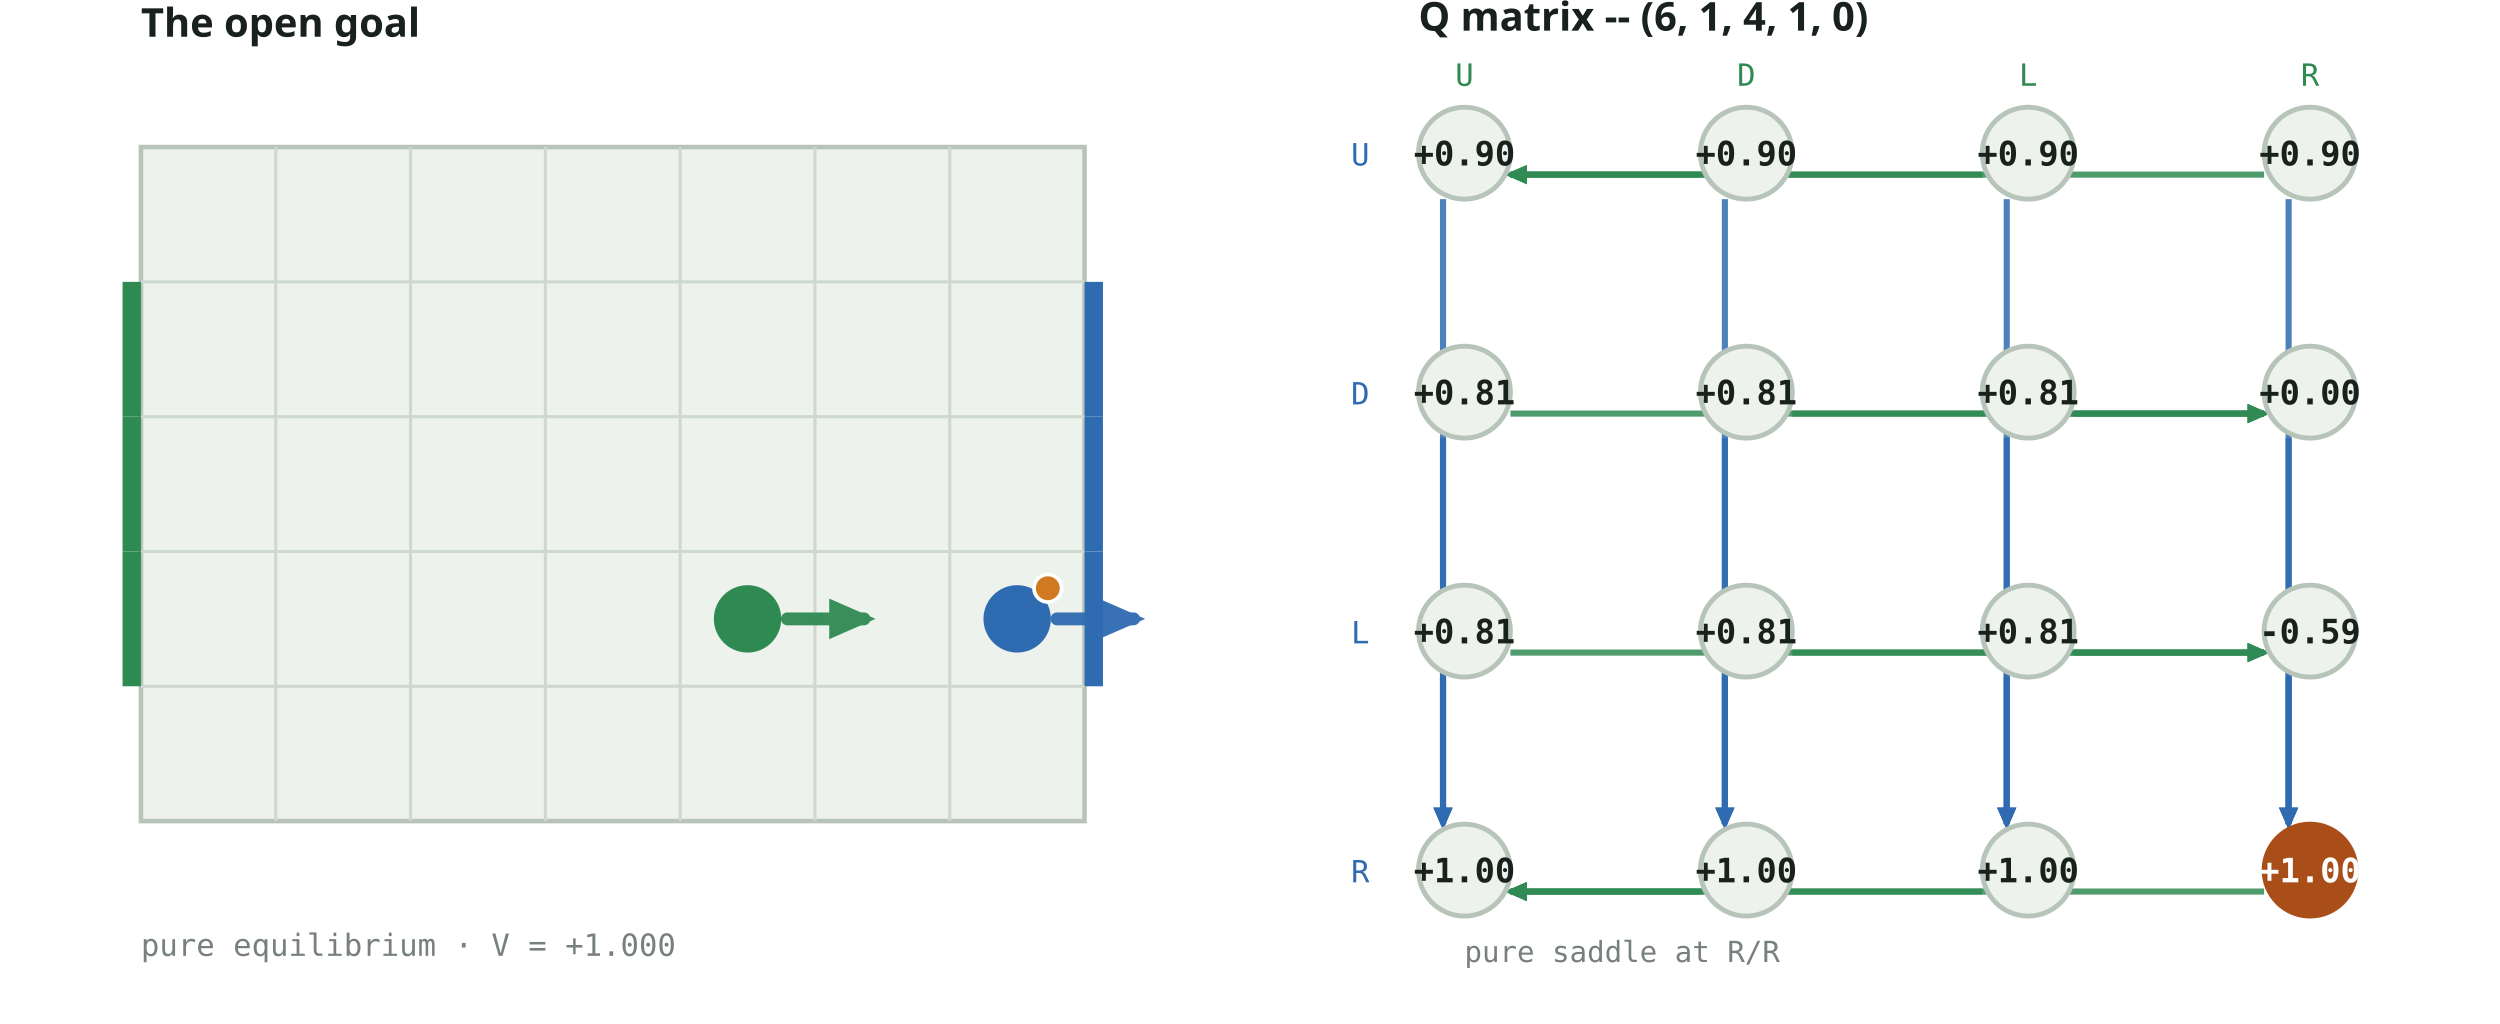
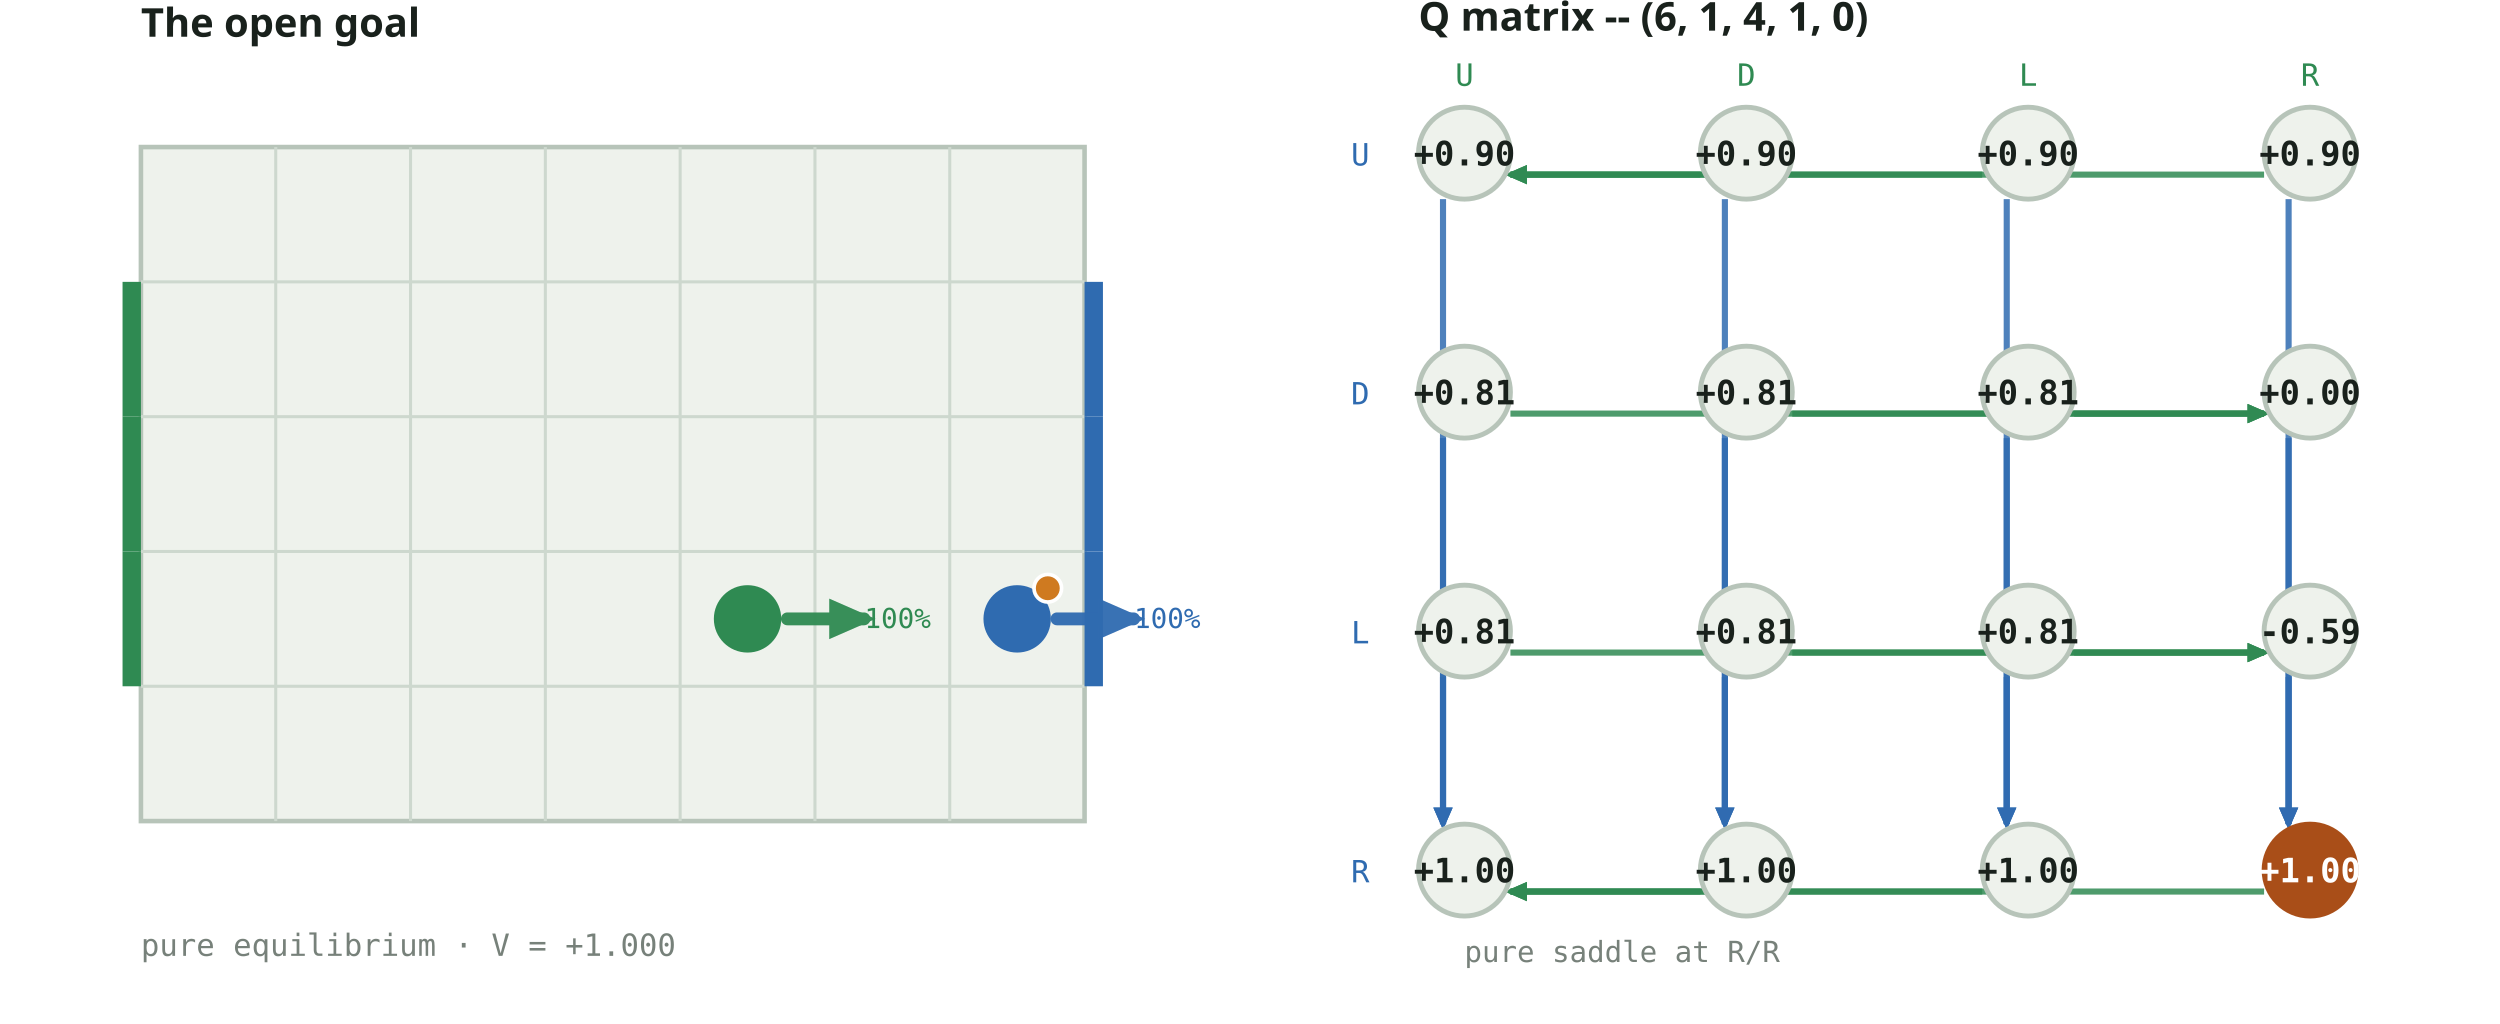
<svg xmlns="http://www.w3.org/2000/svg" viewBox="0 0 816 334" role="img" aria-label="panel">
  <g transform="translate(16.0 18.0)">
    <clipPath id="pnl0">
      <rect x="-16.0" y="-16.0" width="400.0" height="330.0" />
    </clipPath>
    <g clip-path="url(#pnl0)">
      <defs>
        <marker id="ah-2f6bb0" viewBox="0 0 8 8" refX="6" refY="4" markerWidth="3.6" markerHeight="3.6" orient="auto">
          <path d="M0 0.5 L8 4 L0 7.5 z" fill="var(--p0, #2f6bb0)" />
        </marker>
        <marker id="ah-2f8a52" viewBox="0 0 8 8" refX="6" refY="4" markerWidth="3.6" markerHeight="3.6" orient="auto">
          <path d="M0 0.5 L8 4 L0 7.5 z" fill="var(--p1, #2f8a52)" />
        </marker>
      </defs>
      <rect x="30" y="30" width="308" height="220" fill="var(--tint, #eef2ec)" stroke="var(--rule-strong, #b7c4b9)" stroke-width="1.5" />
      <line x1="74" y1="30" x2="74" y2="250" stroke="var(--rule, #cdd8ce)" stroke-width="1" />
      <line x1="118" y1="30" x2="118" y2="250" stroke="var(--rule, #cdd8ce)" stroke-width="1" />
      <line x1="162" y1="30" x2="162" y2="250" stroke="var(--rule, #cdd8ce)" stroke-width="1" />
      <line x1="206" y1="30" x2="206" y2="250" stroke="var(--rule, #cdd8ce)" stroke-width="1" />
      <line x1="250" y1="30" x2="250" y2="250" stroke="var(--rule, #cdd8ce)" stroke-width="1" />
      <line x1="294" y1="30" x2="294" y2="250" stroke="var(--rule, #cdd8ce)" stroke-width="1" />
      <line x1="30" y1="74" x2="338" y2="74" stroke="var(--rule, #cdd8ce)" stroke-width="1" />
      <line x1="30" y1="118" x2="338" y2="118" stroke="var(--rule, #cdd8ce)" stroke-width="1" />
      <line x1="30" y1="162" x2="338" y2="162" stroke="var(--rule, #cdd8ce)" stroke-width="1" />
      <line x1="30" y1="206" x2="338" y2="206" stroke="var(--rule, #cdd8ce)" stroke-width="1" />
      <rect x="24" y="162" width="6" height="44" fill="var(--p1, #2f8a52)" />
      <rect x="338" y="162" width="6" height="44" fill="var(--p0, #2f6bb0)" />
      <rect x="24" y="118" width="6" height="44" fill="var(--p1, #2f8a52)" />
      <rect x="338" y="118" width="6" height="44" fill="var(--p0, #2f6bb0)" />
      <rect x="24" y="74" width="6" height="44" fill="var(--p1, #2f8a52)" />
      <rect x="338" y="74" width="6" height="44" fill="var(--p0, #2f6bb0)" />
      <circle cx="316.0" cy="184.0" r="11" fill="var(--p0, #2f6bb0)" />
      <circle cx="228.0" cy="184.0" r="11" fill="var(--p1, #2f8a52)" />
      <circle cx="326.0" cy="174.0" r="4.5" fill="var(--ball, #cf7a20)" stroke="var(--paper, #ffffff)" stroke-width="1.2" />
      <line x1="329.0" y1="184.0" x2="354.0" y2="184.0" stroke="var(--p0, #2f6bb0)" stroke-width="4.2" stroke-linecap="round" opacity="0.95" marker-end="url(#ah-2f6bb0)" />
+       <text x="365.0" y="187.0" text-anchor="middle" font-family="ui-monospace,monospace" font-size="9" fill="var(--p0, #2f6bb0)">100%</text>
      <line x1="241.0" y1="184.0" x2="266.0" y2="184.0" stroke="var(--p1, #2f8a52)" stroke-width="4.2" stroke-linecap="round" opacity="0.95" marker-end="url(#ah-2f8a52)" />
+       <text x="277.0" y="187.0" text-anchor="middle" font-family="ui-monospace,monospace" font-size="9" fill="var(--p1, #2f8a52)">100%</text>
      <text x="30" y="294" font-family="ui-monospace,monospace" font-size="10" fill="var(--ink-faint, #77817a)">pure equilibrium · V = +1.000</text>
      <text x="30" y="-6" font-family="Barlow Semi Condensed,sans-serif" font-weight="600" font-size="13" fill="var(--ink, #19211c)">The open goal</text>
    </g>
  </g>
  <g transform="translate(432.0 16.0)">
    <clipPath id="pnl1">
      <rect x="-16.0" y="-16.0" width="400.0" height="334.0" />
    </clipPath>
    <g clip-path="url(#pnl1)">
      <text x="31" y="-6" font-family="Barlow Semi Condensed,sans-serif" font-weight="600" font-size="13" fill="var(--ink, #19211c)">Q matrix -- (6, 1, 4, 1, 0)</text>
      <defs>
        <marker id="ah-2f6bb0" viewBox="0 0 8 8" refX="6" refY="4" markerWidth="3.6" markerHeight="3.6" orient="auto">
          <path d="M0 0.5 L8 4 L0 7.5 z" fill="var(--p0, #2f6bb0)" />
        </marker>
        <marker id="ah-2f8a52" viewBox="0 0 8 8" refX="6" refY="4" markerWidth="3.6" markerHeight="3.6" orient="auto">
          <path d="M0 0.5 L8 4 L0 7.5 z" fill="var(--p1, #2f8a52)" />
        </marker>
      </defs>
      <text x="46" y="12" text-anchor="middle" font-family="ui-monospace,monospace" font-size="10" fill="var(--p1, #2f8a52)">U</text>
      <text x="138" y="12" text-anchor="middle" font-family="ui-monospace,monospace" font-size="10" fill="var(--p1, #2f8a52)">D</text>
      <text x="230" y="12" text-anchor="middle" font-family="ui-monospace,monospace" font-size="10" fill="var(--p1, #2f8a52)">L</text>
      <text x="322" y="12" text-anchor="middle" font-family="ui-monospace,monospace" font-size="10" fill="var(--p1, #2f8a52)">R</text>
      <text x="12" y="38" text-anchor="middle" font-family="ui-monospace,monospace" font-size="10" fill="var(--p0, #2f6bb0)">U</text>
      <text x="12" y="116" text-anchor="middle" font-family="ui-monospace,monospace" font-size="10" fill="var(--p0, #2f6bb0)">D</text>
      <text x="12" y="194" text-anchor="middle" font-family="ui-monospace,monospace" font-size="10" fill="var(--p0, #2f6bb0)">L</text>
      <text x="12" y="272" text-anchor="middle" font-family="ui-monospace,monospace" font-size="10" fill="var(--p0, #2f6bb0)">R</text>
      <line x1="39.0" y1="49.0" x2="39.0" y2="253.0" stroke="var(--p0, #2f6bb0)" stroke-width="2" marker-end="url(#ah-2f6bb0)" opacity=".85" />
      <line x1="39.0" y1="127.0" x2="39.0" y2="253.0" stroke="var(--p0, #2f6bb0)" stroke-width="2" marker-end="url(#ah-2f6bb0)" opacity=".85" />
      <line x1="39.0" y1="205.0" x2="39.0" y2="253.0" stroke="var(--p0, #2f6bb0)" stroke-width="2" marker-end="url(#ah-2f6bb0)" opacity=".85" />
      <line x1="131.0" y1="49.0" x2="131.0" y2="253.0" stroke="var(--p0, #2f6bb0)" stroke-width="2" marker-end="url(#ah-2f6bb0)" opacity=".85" />
      <line x1="131.0" y1="127.0" x2="131.0" y2="253.0" stroke="var(--p0, #2f6bb0)" stroke-width="2" marker-end="url(#ah-2f6bb0)" opacity=".85" />
      <line x1="131.0" y1="205.0" x2="131.0" y2="253.0" stroke="var(--p0, #2f6bb0)" stroke-width="2" marker-end="url(#ah-2f6bb0)" opacity=".85" />
      <line x1="223.0" y1="49.0" x2="223.0" y2="253.0" stroke="var(--p0, #2f6bb0)" stroke-width="2" marker-end="url(#ah-2f6bb0)" opacity=".85" />
      <line x1="223.0" y1="127.0" x2="223.0" y2="253.0" stroke="var(--p0, #2f6bb0)" stroke-width="2" marker-end="url(#ah-2f6bb0)" opacity=".85" />
      <line x1="223.0" y1="205.0" x2="223.0" y2="253.0" stroke="var(--p0, #2f6bb0)" stroke-width="2" marker-end="url(#ah-2f6bb0)" opacity=".85" />
      <line x1="315.0" y1="49.0" x2="315.0" y2="253.0" stroke="var(--p0, #2f6bb0)" stroke-width="2" marker-end="url(#ah-2f6bb0)" opacity=".85" />
      <line x1="315.0" y1="127.0" x2="315.0" y2="253.0" stroke="var(--p0, #2f6bb0)" stroke-width="2" marker-end="url(#ah-2f6bb0)" opacity=".85" />
      <line x1="315.0" y1="205.0" x2="315.0" y2="253.0" stroke="var(--p0, #2f6bb0)" stroke-width="2" marker-end="url(#ah-2f6bb0)" opacity=".85" />
      <line x1="123.0" y1="41.0" x2="61.0" y2="41.0" stroke="var(--p1, #2f8a52)" stroke-width="2" marker-end="url(#ah-2f8a52)" opacity=".85" />
      <line x1="215.0" y1="41.0" x2="61.0" y2="41.0" stroke="var(--p1, #2f8a52)" stroke-width="2" marker-end="url(#ah-2f8a52)" opacity=".85" />
      <line x1="307.0" y1="41.0" x2="61.0" y2="41.0" stroke="var(--p1, #2f8a52)" stroke-width="2" marker-end="url(#ah-2f8a52)" opacity=".85" />
      <line x1="61.0" y1="119.0" x2="307.0" y2="119.0" stroke="var(--p1, #2f8a52)" stroke-width="2" marker-end="url(#ah-2f8a52)" opacity=".85" />
      <line x1="153.0" y1="119.0" x2="307.0" y2="119.0" stroke="var(--p1, #2f8a52)" stroke-width="2" marker-end="url(#ah-2f8a52)" opacity=".85" />
      <line x1="245.0" y1="119.0" x2="307.0" y2="119.0" stroke="var(--p1, #2f8a52)" stroke-width="2" marker-end="url(#ah-2f8a52)" opacity=".85" />
      <line x1="61.0" y1="197.0" x2="307.0" y2="197.0" stroke="var(--p1, #2f8a52)" stroke-width="2" marker-end="url(#ah-2f8a52)" opacity=".85" />
      <line x1="153.0" y1="197.0" x2="307.0" y2="197.0" stroke="var(--p1, #2f8a52)" stroke-width="2" marker-end="url(#ah-2f8a52)" opacity=".85" />
      <line x1="245.0" y1="197.0" x2="307.0" y2="197.0" stroke="var(--p1, #2f8a52)" stroke-width="2" marker-end="url(#ah-2f8a52)" opacity=".85" />
      <line x1="123.0" y1="275.0" x2="61.0" y2="275.0" stroke="var(--p1, #2f8a52)" stroke-width="2" marker-end="url(#ah-2f8a52)" opacity=".85" />
      <line x1="215.0" y1="275.0" x2="61.0" y2="275.0" stroke="var(--p1, #2f8a52)" stroke-width="2" marker-end="url(#ah-2f8a52)" opacity=".85" />
      <line x1="307.0" y1="275.0" x2="61.0" y2="275.0" stroke="var(--p1, #2f8a52)" stroke-width="2" marker-end="url(#ah-2f8a52)" opacity=".85" />
      <circle cx="46.0" cy="34.0" r="15" fill="var(--tint, #eef2ec)" stroke="var(--rule-strong, #b7c4b9)" stroke-width="1.6" />
      <text x="46.0" y="38.0" text-anchor="middle" font-family="ui-monospace,monospace" font-weight="600" font-size="11" fill="var(--ink, #19211c)">+0.90</text>
      <circle cx="138.0" cy="34.0" r="15" fill="var(--tint, #eef2ec)" stroke="var(--rule-strong, #b7c4b9)" stroke-width="1.6" />
      <text x="138.0" y="38.0" text-anchor="middle" font-family="ui-monospace,monospace" font-weight="600" font-size="11" fill="var(--ink, #19211c)">+0.90</text>
      <circle cx="230.0" cy="34.0" r="15" fill="var(--tint, #eef2ec)" stroke="var(--rule-strong, #b7c4b9)" stroke-width="1.6" />
      <text x="230.0" y="38.0" text-anchor="middle" font-family="ui-monospace,monospace" font-weight="600" font-size="11" fill="var(--ink, #19211c)">+0.90</text>
      <circle cx="322.0" cy="34.0" r="15" fill="var(--tint, #eef2ec)" stroke="var(--rule-strong, #b7c4b9)" stroke-width="1.6" />
      <text x="322.0" y="38.0" text-anchor="middle" font-family="ui-monospace,monospace" font-weight="600" font-size="11" fill="var(--ink, #19211c)">+0.90</text>
      <circle cx="46.0" cy="112.0" r="15" fill="var(--tint, #eef2ec)" stroke="var(--rule-strong, #b7c4b9)" stroke-width="1.6" />
      <text x="46.0" y="116.0" text-anchor="middle" font-family="ui-monospace,monospace" font-weight="600" font-size="11" fill="var(--ink, #19211c)">+0.81</text>
      <circle cx="138.0" cy="112.0" r="15" fill="var(--tint, #eef2ec)" stroke="var(--rule-strong, #b7c4b9)" stroke-width="1.6" />
      <text x="138.0" y="116.0" text-anchor="middle" font-family="ui-monospace,monospace" font-weight="600" font-size="11" fill="var(--ink, #19211c)">+0.81</text>
      <circle cx="230.0" cy="112.0" r="15" fill="var(--tint, #eef2ec)" stroke="var(--rule-strong, #b7c4b9)" stroke-width="1.6" />
      <text x="230.0" y="116.0" text-anchor="middle" font-family="ui-monospace,monospace" font-weight="600" font-size="11" fill="var(--ink, #19211c)">+0.81</text>
      <circle cx="322.0" cy="112.0" r="15" fill="var(--tint, #eef2ec)" stroke="var(--rule-strong, #b7c4b9)" stroke-width="1.6" />
      <text x="322.0" y="116.0" text-anchor="middle" font-family="ui-monospace,monospace" font-weight="600" font-size="11" fill="var(--ink, #19211c)">+0.00</text>
      <circle cx="46.0" cy="190.0" r="15" fill="var(--tint, #eef2ec)" stroke="var(--rule-strong, #b7c4b9)" stroke-width="1.6" />
      <text x="46.0" y="194.0" text-anchor="middle" font-family="ui-monospace,monospace" font-weight="600" font-size="11" fill="var(--ink, #19211c)">+0.81</text>
      <circle cx="138.0" cy="190.0" r="15" fill="var(--tint, #eef2ec)" stroke="var(--rule-strong, #b7c4b9)" stroke-width="1.6" />
      <text x="138.0" y="194.0" text-anchor="middle" font-family="ui-monospace,monospace" font-weight="600" font-size="11" fill="var(--ink, #19211c)">+0.81</text>
      <circle cx="230.0" cy="190.0" r="15" fill="var(--tint, #eef2ec)" stroke="var(--rule-strong, #b7c4b9)" stroke-width="1.6" />
      <text x="230.0" y="194.0" text-anchor="middle" font-family="ui-monospace,monospace" font-weight="600" font-size="11" fill="var(--ink, #19211c)">+0.81</text>
      <circle cx="322.0" cy="190.0" r="15" fill="var(--tint, #eef2ec)" stroke="var(--rule-strong, #b7c4b9)" stroke-width="1.6" />
      <text x="322.0" y="194.0" text-anchor="middle" font-family="ui-monospace,monospace" font-weight="600" font-size="11" fill="var(--ink, #19211c)">-0.59</text>
      <circle cx="46.0" cy="268.0" r="15" fill="var(--tint, #eef2ec)" stroke="var(--rule-strong, #b7c4b9)" stroke-width="1.6" />
      <text x="46.0" y="272.0" text-anchor="middle" font-family="ui-monospace,monospace" font-weight="600" font-size="11" fill="var(--ink, #19211c)">+1.00</text>
      <circle cx="138.0" cy="268.0" r="15" fill="var(--tint, #eef2ec)" stroke="var(--rule-strong, #b7c4b9)" stroke-width="1.6" />
      <text x="138.0" y="272.0" text-anchor="middle" font-family="ui-monospace,monospace" font-weight="600" font-size="11" fill="var(--ink, #19211c)">+1.00</text>
      <circle cx="230.0" cy="268.0" r="15" fill="var(--tint, #eef2ec)" stroke="var(--rule-strong, #b7c4b9)" stroke-width="1.6" />
      <text x="230.0" y="272.0" text-anchor="middle" font-family="ui-monospace,monospace" font-weight="600" font-size="11" fill="var(--ink, #19211c)">+1.00</text>
      <circle cx="322.0" cy="268.0" r="15" fill="#a94e18" stroke="#a94e18" stroke-width="1.6" />
      <text x="322.0" y="272.0" text-anchor="middle" font-family="ui-monospace,monospace" font-weight="600" font-size="11" fill="var(--paper, #ffffff)">+1.00</text>
      <text x="46" y="298" font-family="ui-monospace,monospace" font-size="9.5" fill="var(--ink-faint, #77817a)">pure saddle at R/R</text>
    </g>
  </g>
</svg>
